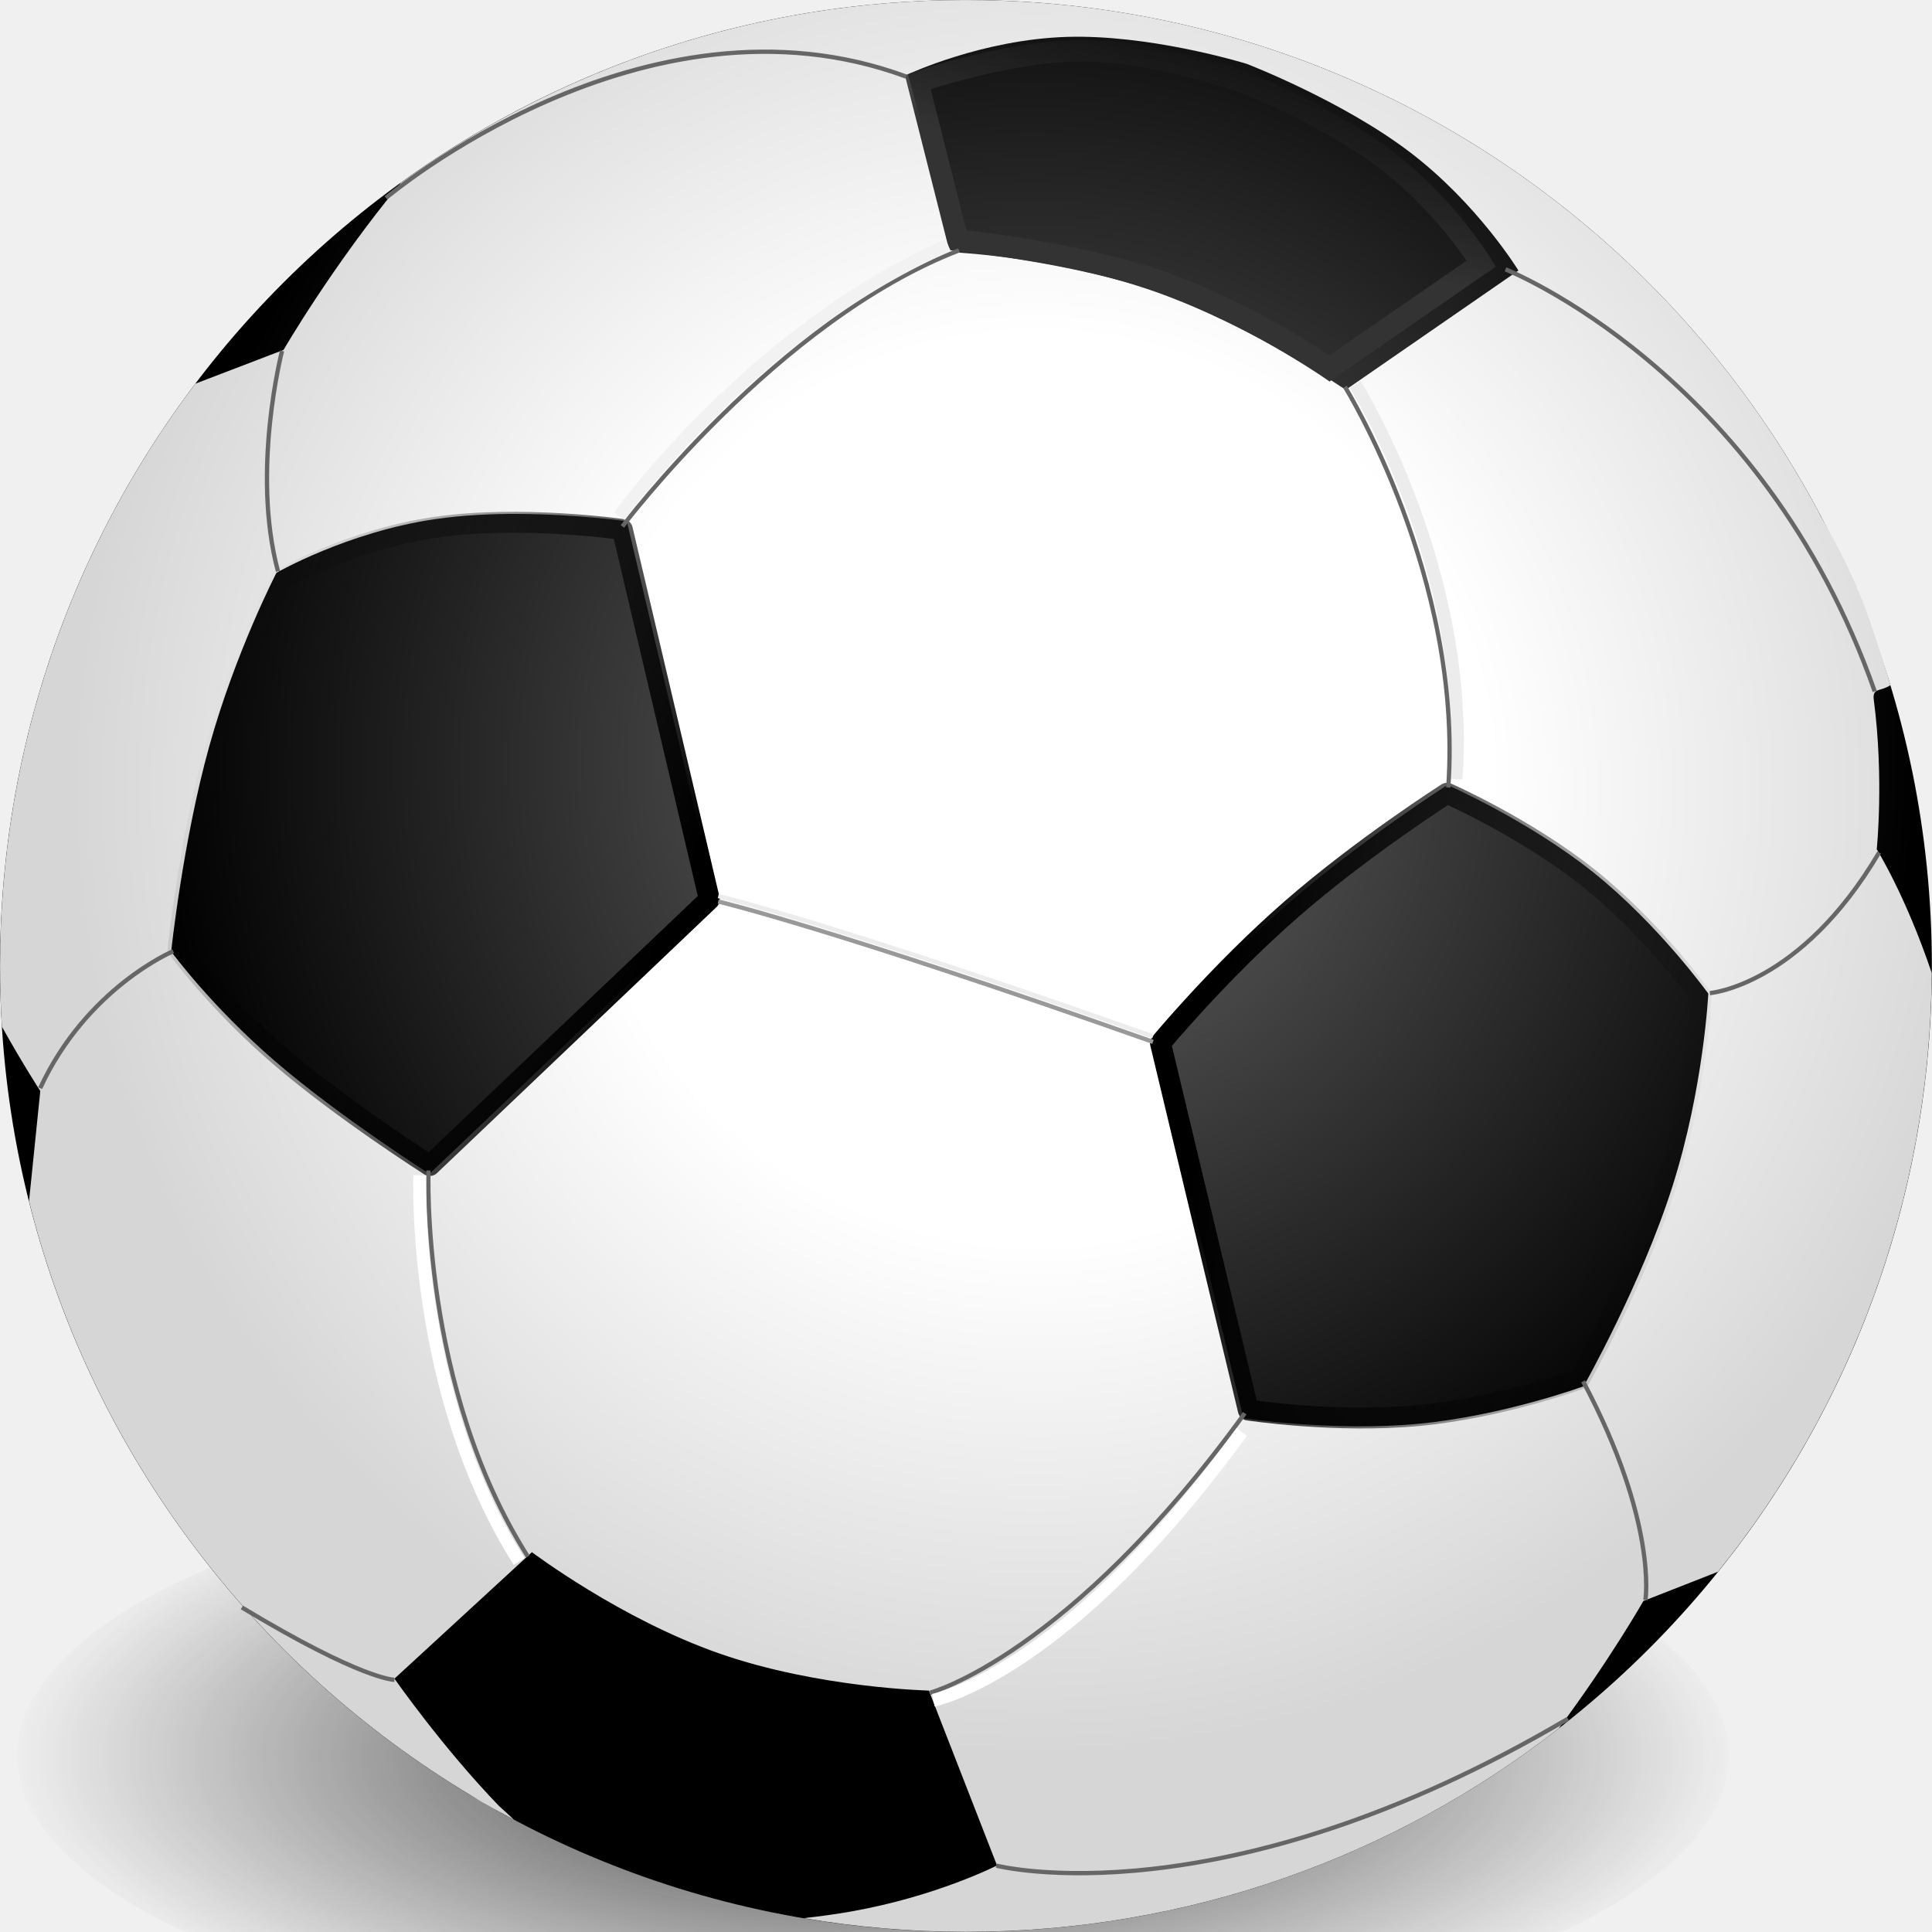
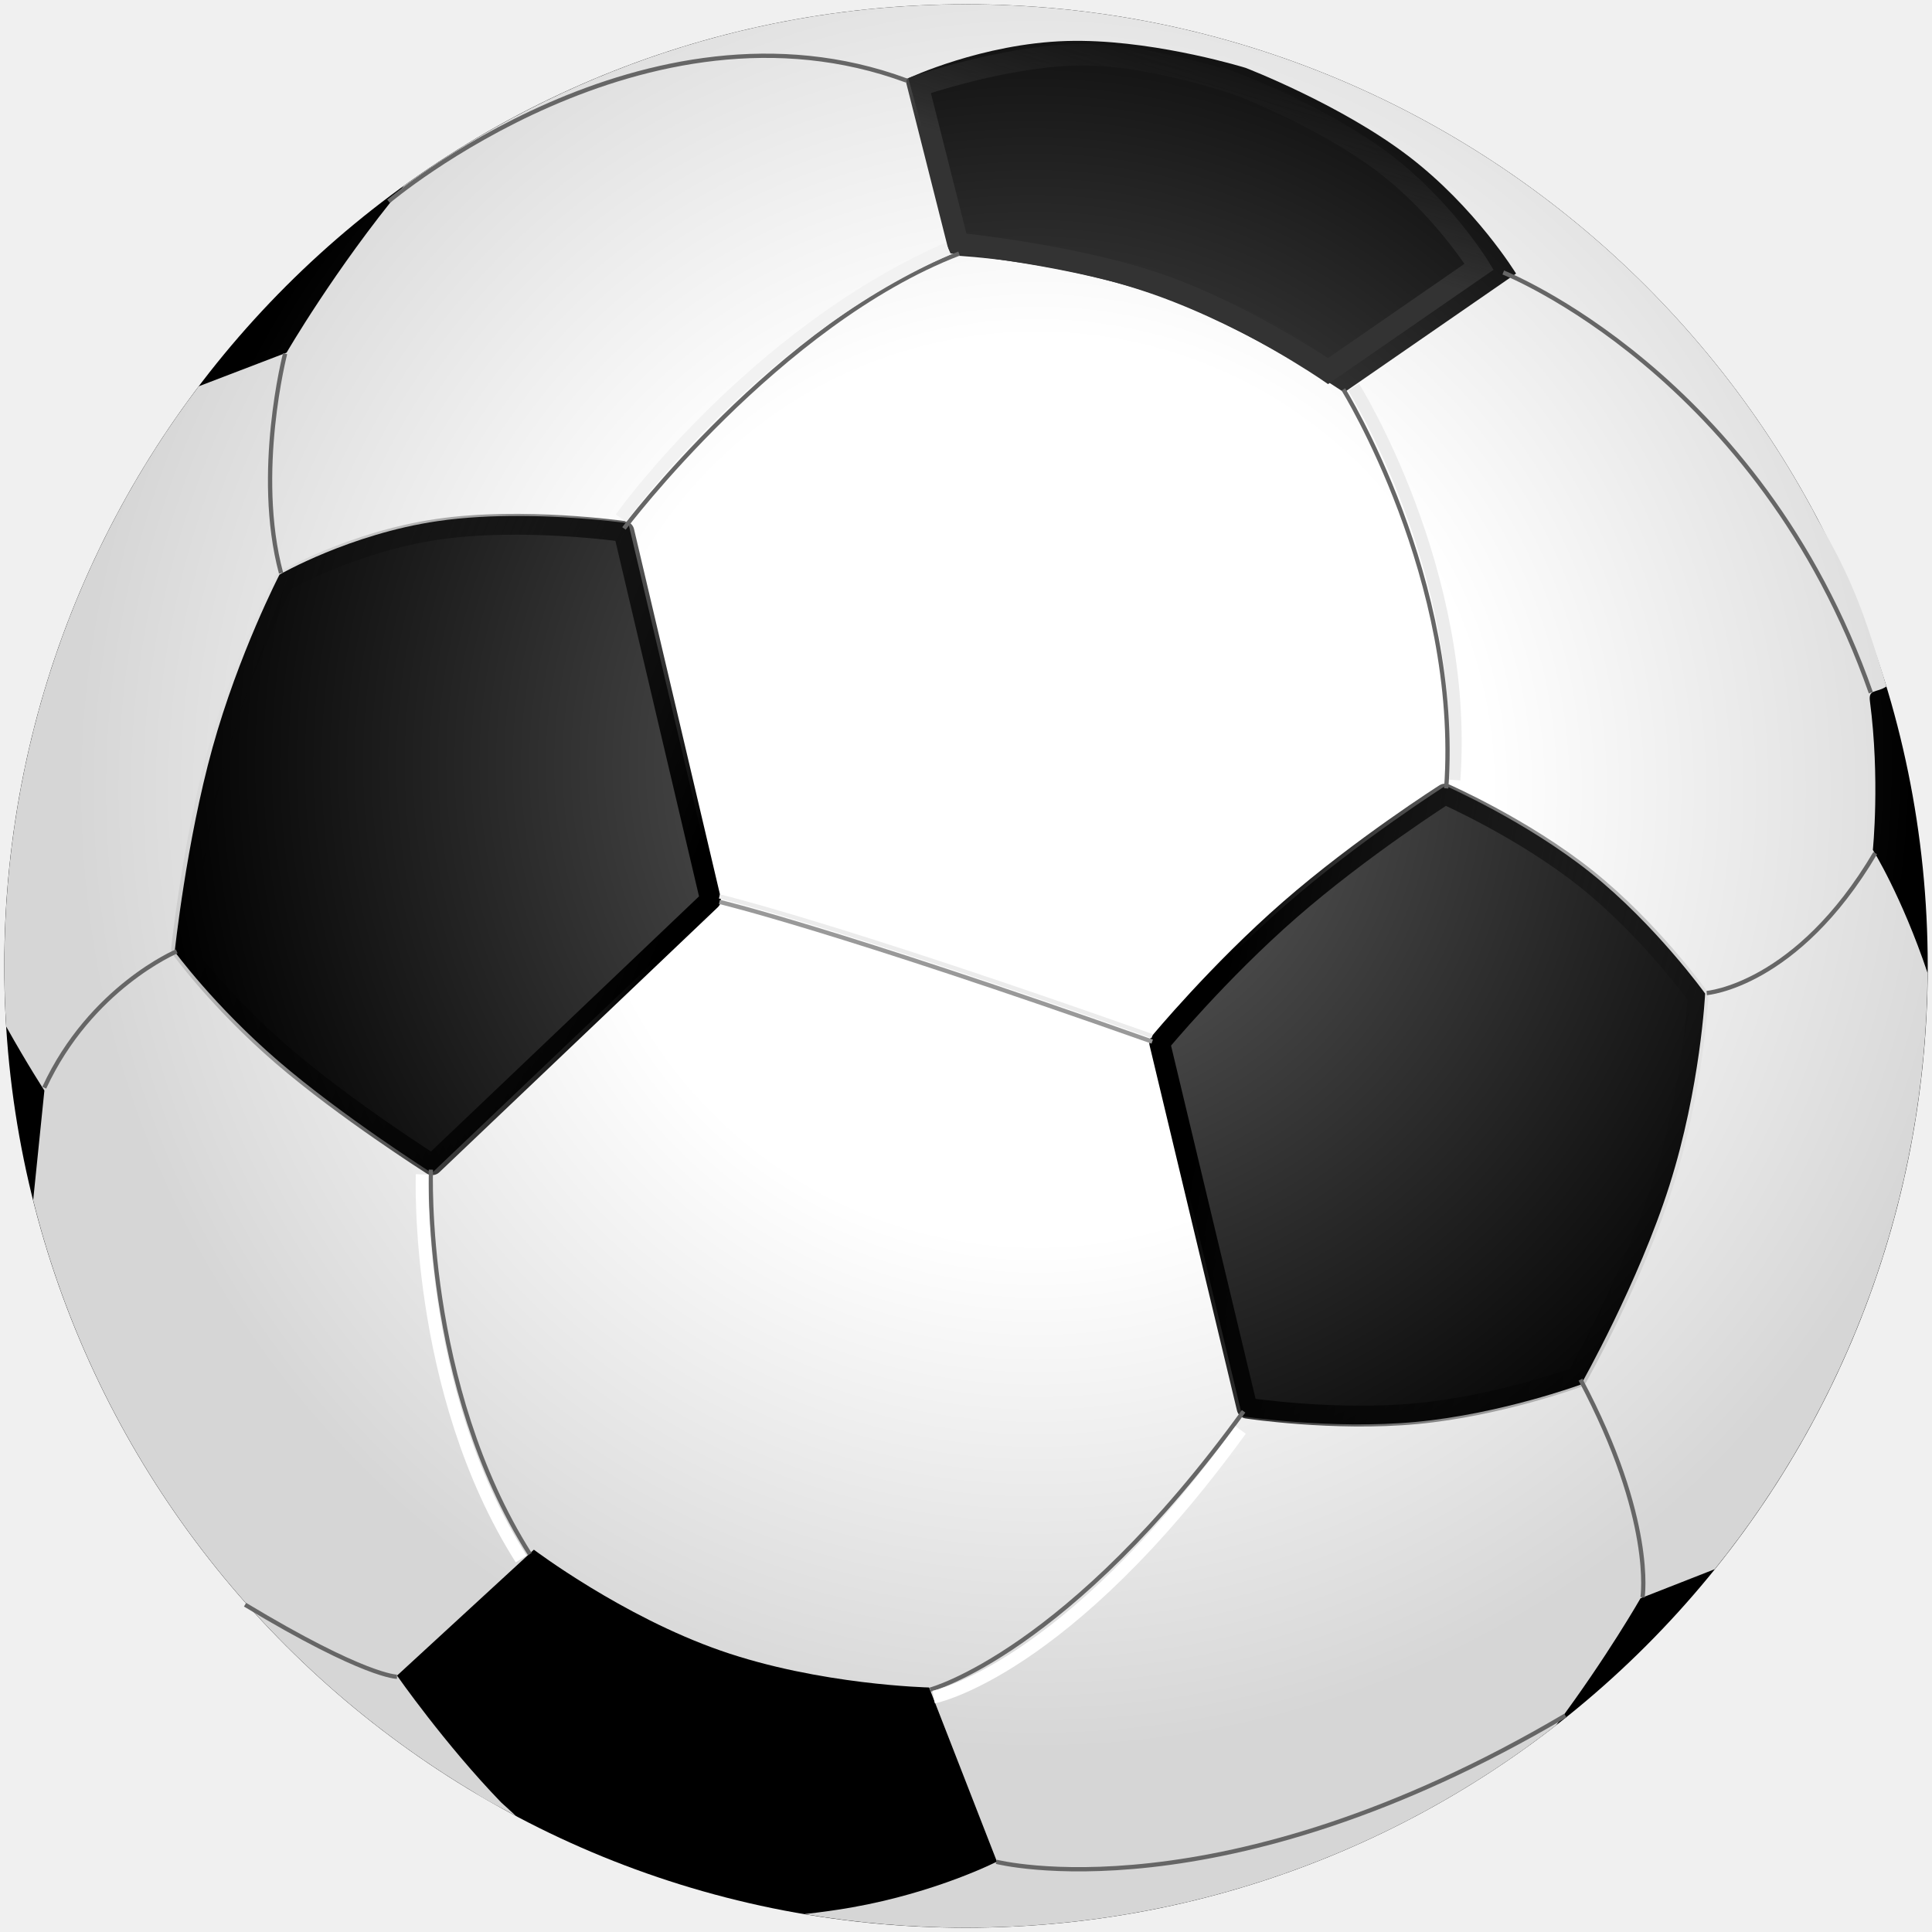
- <svg xmlns="http://www.w3.org/2000/svg" xmlns:xlink="http://www.w3.org/1999/xlink" version="1.0" viewBox="0 0 450.2 450.2">
+ <svg xmlns="http://www.w3.org/2000/svg" xmlns:xlink="http://www.w3.org/1999/xlink" version="1.0" viewBox="-1 -1 452.17 452.17">
  <defs>
    <linearGradient id="d">
      <stop offset="0" stop-color="#333" />
      <stop offset="1" stop-color="#333" stop-opacity="0" />
    </linearGradient>
    <linearGradient id="f">
      <stop offset="0" stop-color="#6a6a6a" />
      <stop offset="1" />
    </linearGradient>
    <linearGradient id="e">
      <stop offset="0" stop-color="#fff" />
      <stop offset=".47" stop-color="#fff" />
      <stop offset="1" stop-color="#d6d6d6" />
    </linearGradient>
    <linearGradient id="b">
      <stop offset="0" />
      <stop offset="1" stop-opacity="0" />
    </linearGradient>
    <linearGradient id="a">
      <stop offset="0" />
      <stop offset="1" stop-opacity="0" />
    </linearGradient>
    <linearGradient id="c">
      <stop offset="0" stop-color="#333" />
      <stop offset="1" stop-opacity="0" />
    </linearGradient>
    <linearGradient xlink:href="#a" id="k" x1="237.346" x2="125.475" y1="1070.503" y2="1026.626" gradientTransform="translate(173.3377 -492.3071) scale(.9748)" gradientUnits="userSpaceOnUse" />
    <linearGradient xlink:href="#b" id="j" x1="350.873" x2="468.475" y1="1121.957" y2="1143.901" gradientTransform="translate(179.466 -490.1608) scale(.9741)" gradientUnits="userSpaceOnUse" />
    <linearGradient xlink:href="#c" id="l" x1="299.174" x2="320.482" y1="952.464" y2="882.127" gradientTransform="translate(218.7164 -432.3439) scale(.87835)" gradientUnits="userSpaceOnUse" />
    <radialGradient xlink:href="#d" id="g" cx="253.141" cy="470.031" r="114.361" fx="253.141" fy="470.031" gradientTransform="matrix(1 0 0 .19711 0 377.3826)" gradientUnits="userSpaceOnUse" />
    <radialGradient xlink:href="#e" id="i" cx="311.427" cy="1062.918" r="225.062" fx="311.427" fy="1062.918" gradientTransform="matrix(1 0 0 1.00007 167.1819 -512.6973)" gradientUnits="userSpaceOnUse" />
    <radialGradient xlink:href="#f" id="h" cx="317.614" cy="207.493" r="245.833" fx="317.614" fy="207.493" gradientTransform="translate(211.2228 370.3503) scale(.83833)" gradientUnits="userSpaceOnUse" />
  </defs>
  <g transform="translate(-236.973 -366.478)">
-     <path fill="url(#g)" fill-rule="evenodd" d="M366.002 470.031a112.861 21.042 0 1 1-225.723 0 112.861 21.042 0 1 1 225.723 0z" overflow="visible" style="marker:none" transform="matrix(1.76703 0 0 3.28947 -6.891873 -770.6302)" />
    <path fill="url(#h)" fill-rule="evenodd" d="M687.143 591.563c0 124.247-100.838 225.085-225.085 225.085-124.247 0-225.085-100.838-225.085-225.085 0-124.247 100.838-225.085 225.085-225.085 124.247 0 225.085 100.838 225.085 225.085z" overflow="visible" style="marker:none" />
    <path fill="url(#i)" fill-rule="evenodd" d="M462.048 366.482c-49.128 0-94.576 15.785-131.594 42.531-16.116 19.49-27.406 39-27.406 39l-20.562 7.875c-28.559 37.736-45.5 84.748-45.5 135.688 0 4.758.146 9.471.438 14.156 5.116 9.14 8.938 14.969 8.938 14.969l-2.625 25.688c14.701 58.68 52.455 108.243 103.062 138.5 3.616 2.338 6.636 3.754 9.954 5.631-1.761-1.663-2.303-2.108-3.454-3.162-13.247-13.702-24.406-29.719-24.406-29.719l32.031-29.469c0.0 0 20.594 15.565 43.719 23.625 23.125 8.06 48.781 8.625 48.781 8.625l15.875 40.75s-14.028 7.194-33.938 10.719c-3.565.631-7.333 1.144-11.094 1.562 12.288 2.081 24.903 3.188 37.781 3.188 52.043 0 99.99-17.684 138.125-47.375 11.93-15.985 19.75-29.719 19.75-29.719l17.375-6.812c30.833-38.223 49.436-86.719 49.812-139.531-6.124-18.158-12.812-28.812-12.812-28.812 0 0 1.707-16.582-.691-34.848-.376-2.866 1.55-1.846 3.867-3.402-.687-2.595-3.185-10.306-4.445-13.988-4.96-14.496-9.839-21.412-13.044-27.824 6.243 3.488-.025-.019-.031-.031-38.13-70.163-112.487-117.813-197.906-117.812zm27.219 8.562c18.704.256 38.219 6.312 38.219 6.312-0-0 22.173 8.521 38 20.562 15.827 12.042 25.312 27.594 25.312 27.594l-40.25 27.812c0-0-21.666-14.842-44.312-22.844-22.646-8.001-46.281-9.156-46.281-9.156l-11.406-41.531c-0 0 17.263-8.11 37-8.719 1.234-.038 2.472-.048 3.719-.031zm-131.531 111.188c13.82.064 25.312 1.719 25.312 1.719l20.812 88.438-66.812 63.625s-20.863-13.237-35.906-26.188-24.281-25.625-24.281-25.625c0 0 2.716-25.654 8.844-47.719 6.128-22.065 15.688-40.531 15.688-40.531 0.0 0 16.519-9.507 36.938-12.5 6.381-.935 13.124-1.248 19.406-1.219zm216.531 63.156c-0 0 18.838 8.253 34.031 20.406 15.194 12.153 26.75 28.219 26.75 28.219s-1.078 22.001-8.344 44.875c-7.266 22.874-20.719 46.625-20.719 46.625-0-0-18.778 6.891-38.594 8.75-19.816 1.859-40.688-1.312-40.688-1.312l-10.344-43.281-10.656-44.5s14.142-17.052 31.281-32c17.14-14.948 37.281-27.781 37.281-27.781z" overflow="visible" style="marker:none" />
    <path fill="none" stroke="url(#j)" stroke-linejoin="round" stroke-width="4.871" d="M633.374 598.676s-1.059 21.443-8.136 43.725c-7.078 22.282-20.175 45.403-20.175 45.403s-18.297 6.724-37.599 8.535c-19.303 1.811-39.613-1.291-39.613-1.291l-10.088-42.15-10.371-43.333s13.772-16.632 30.468-31.193c16.696-14.561 36.315-27.05 36.315-27.05s18.347 8.052 33.147 19.89c14.8 11.838 26.053 27.463 26.053 27.463z" overflow="visible" style="marker:none" />
    <path fill="none" stroke="url(#k)" stroke-linejoin="round" stroke-width="4.874" d="M337.132 638.063s-20.337-12.906-35.001-25.53c-14.664-12.625-23.655-24.968-23.655-24.968s2.637-24.996 8.61-46.505c5.974-21.509 15.284-39.53 15.284-39.53s16.098-9.255 36.003-12.173c19.904-2.918 43.615.501 43.615.501l20.279 86.211-65.135 61.995z" overflow="visible" style="marker:none" />
    <path fill="none" stroke="url(#l)" stroke-width="5.016" d="M526.543 385.592s19.464 7.496 33.366 18.073c13.902 10.577 22.24 24.235 22.24 24.235l-35.357 24.431s-19.031-13.054-38.923-20.082c-19.891-7.028-47.713-9.797-47.713-9.797l-9.319-36.843s19.395-6.769 36.731-7.303c17.336-.535 38.976 7.287 38.976 7.287z" overflow="visible" style="marker:none" />
    <path fill="none" stroke="#666" d="M382.006 489.154s36.187-48.081 78.437-64.331" />
    <path fill="none" stroke="#ececec" stroke-width="3" d="M552.778 456.099s26.985 42.926 23.485 91.926" />
    <path fill="none" stroke="#666" d="M550.374 456.614s27.576 44.376 24.076 93.376m13.348-120.74S647.582 452.85 673.832 527.6m-38.415 70.289s21.044-1.635 39.429-32.747m-54.452 174.179s2.921-18.129-14.521-50.953m-152.205 72.567s32.35-8.574 73.362-65.142m-190.212-56.569s-1.945 50.381 23.158 89.979m-31.1 28.702s-7.43.092-35.545-16.858m-15.998-152.912s-20.149 8.463-31.001 31.911M302.698 448.248s-7.232 27.912-.948 51.363m25.169-87.015s60.054-50.895 121.219-28.268m21.012 416.889s52.386 13.451 133.187-34.233" />
    <path fill="none" stroke="#f2f2f2" stroke-linecap="square" stroke-width="3" d="M382.2 485.545s30.091-41.441 74.341-61.316" />
    <path fill="none" stroke="#fff" stroke-width="3" d="M454.49 762.667s30.822-5.946 71.835-62.515m-191.532-59.81s-1.945 50.396 23.158 89.994" />
    <path fill="none" stroke="#999" d="M404.347 576.556s26.34 6.187 101.293 32.704" overflow="visible" style="marker:none" />
    <path fill="none" stroke="#ececec" d="M404.347 575.281s26.34 6.187 101.293 32.704" overflow="visible" style="marker:none" />
  </g>
</svg>
